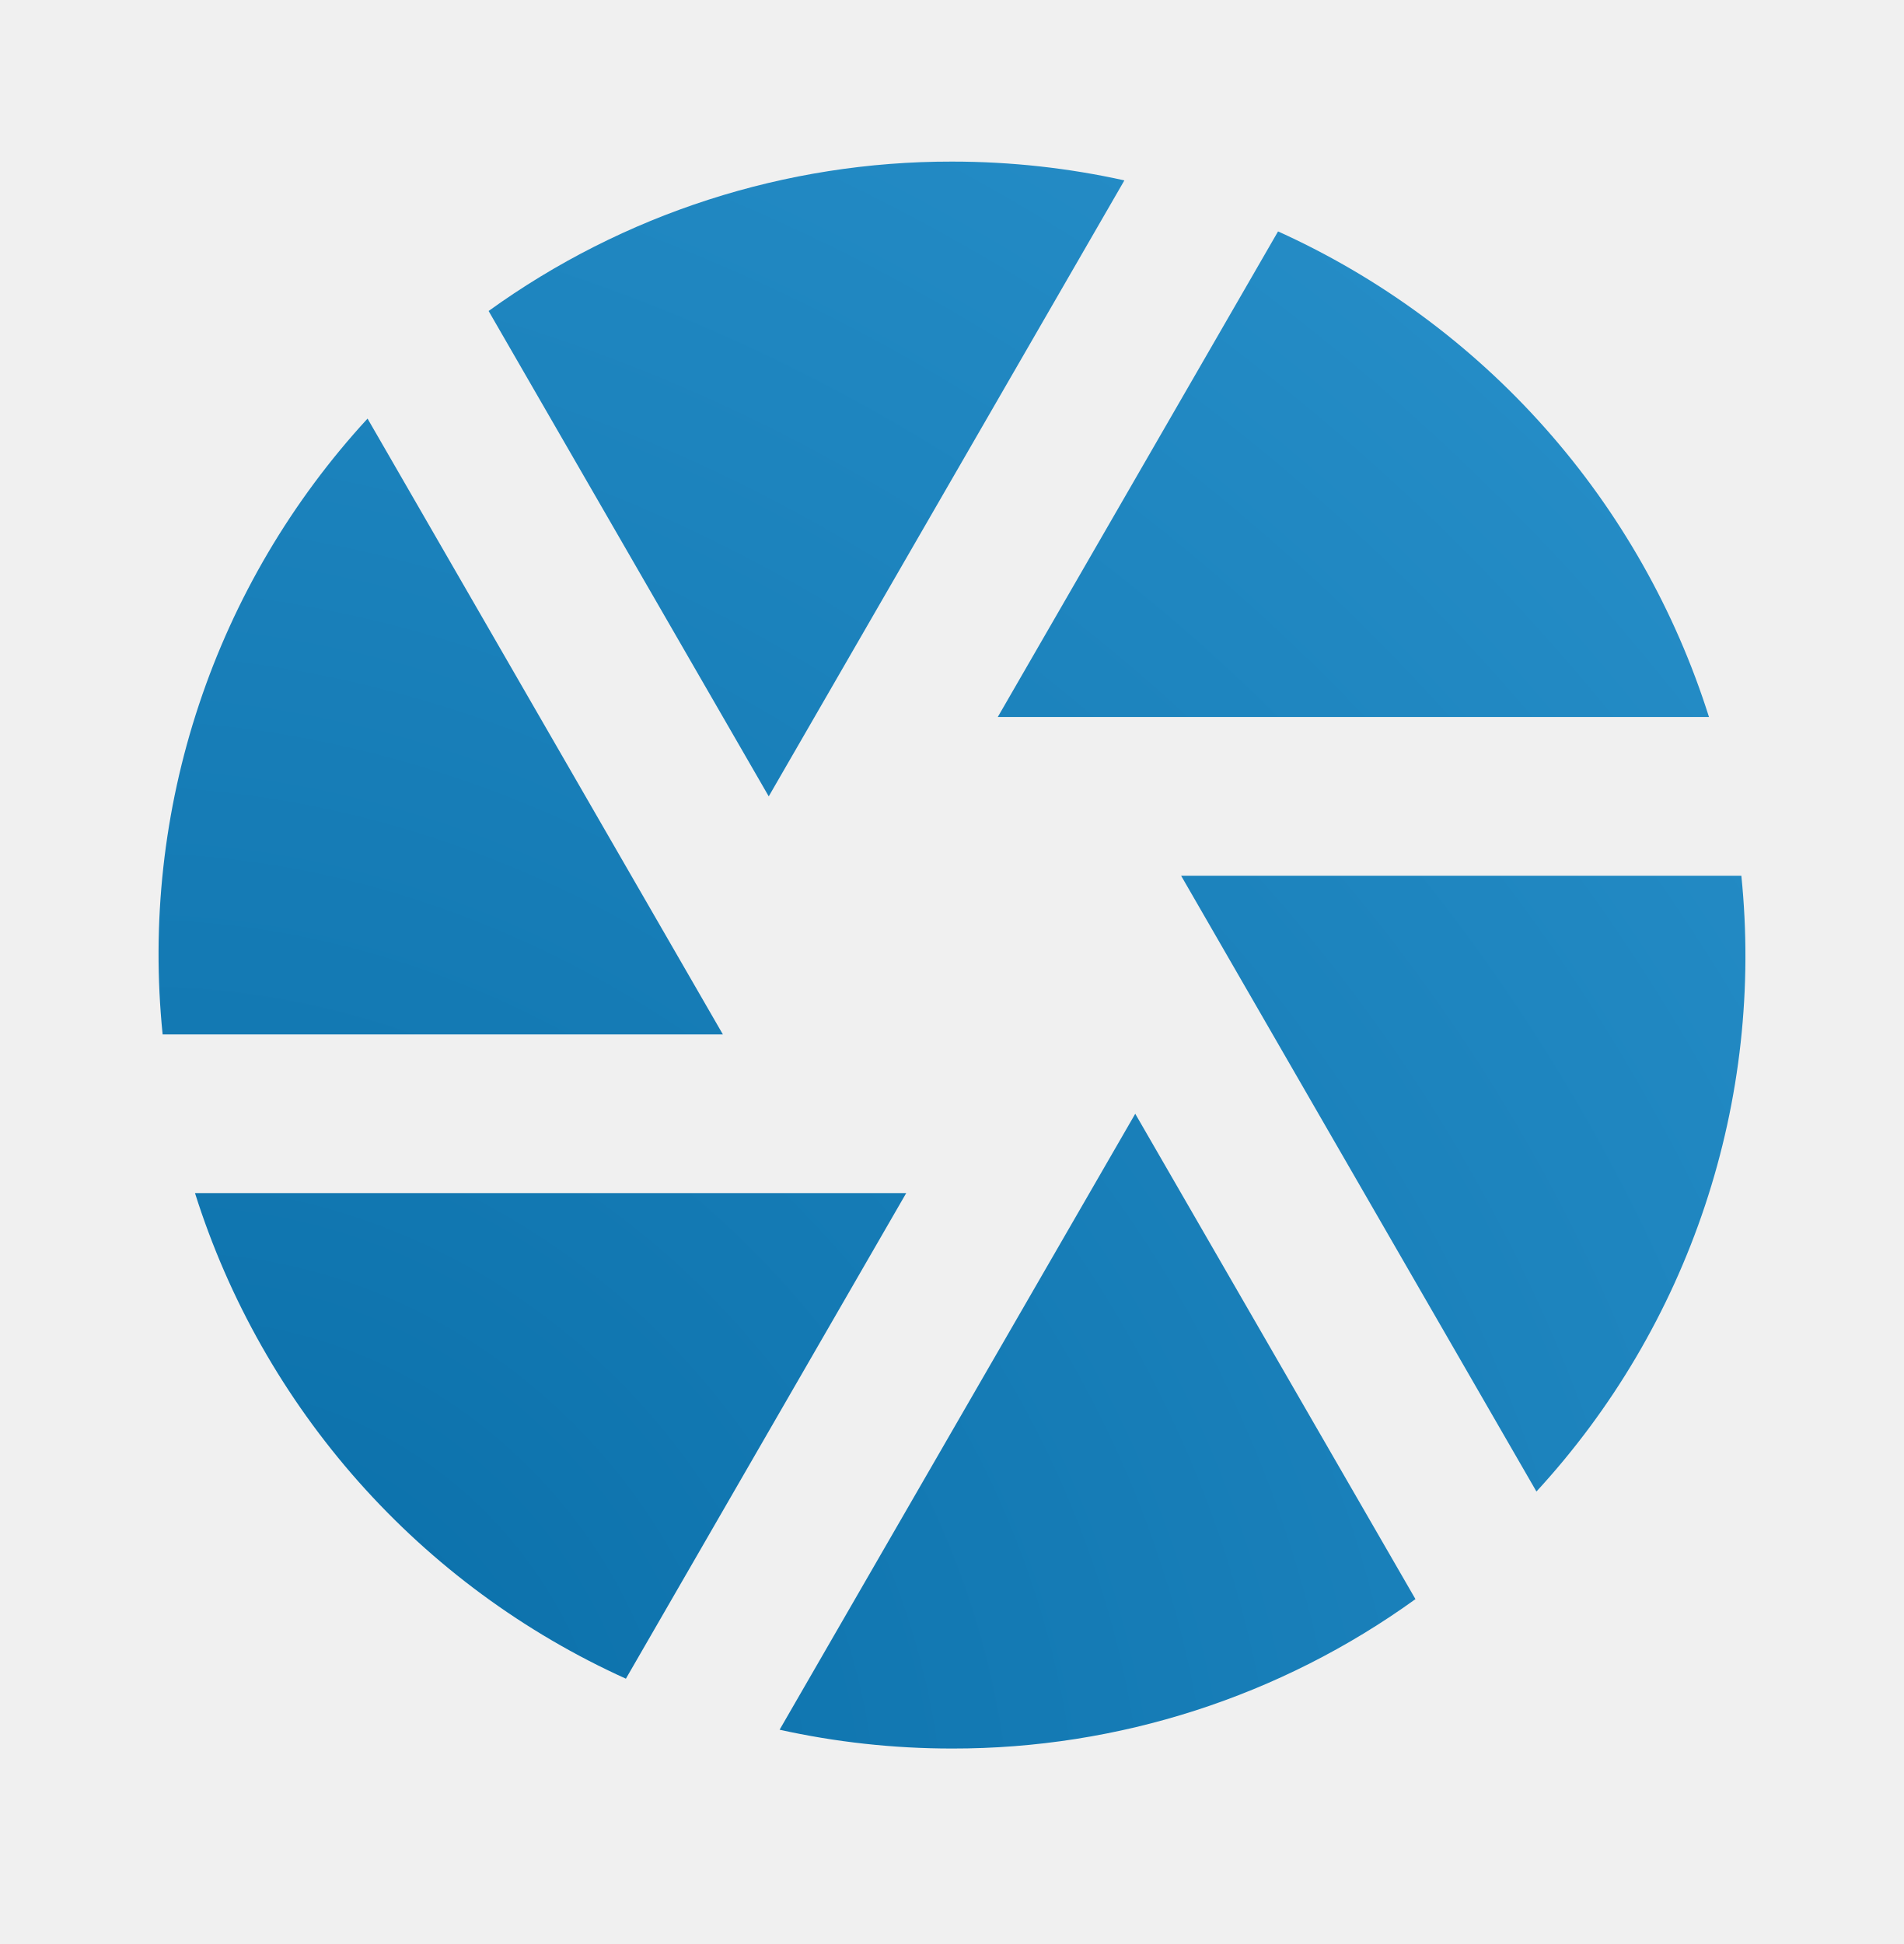
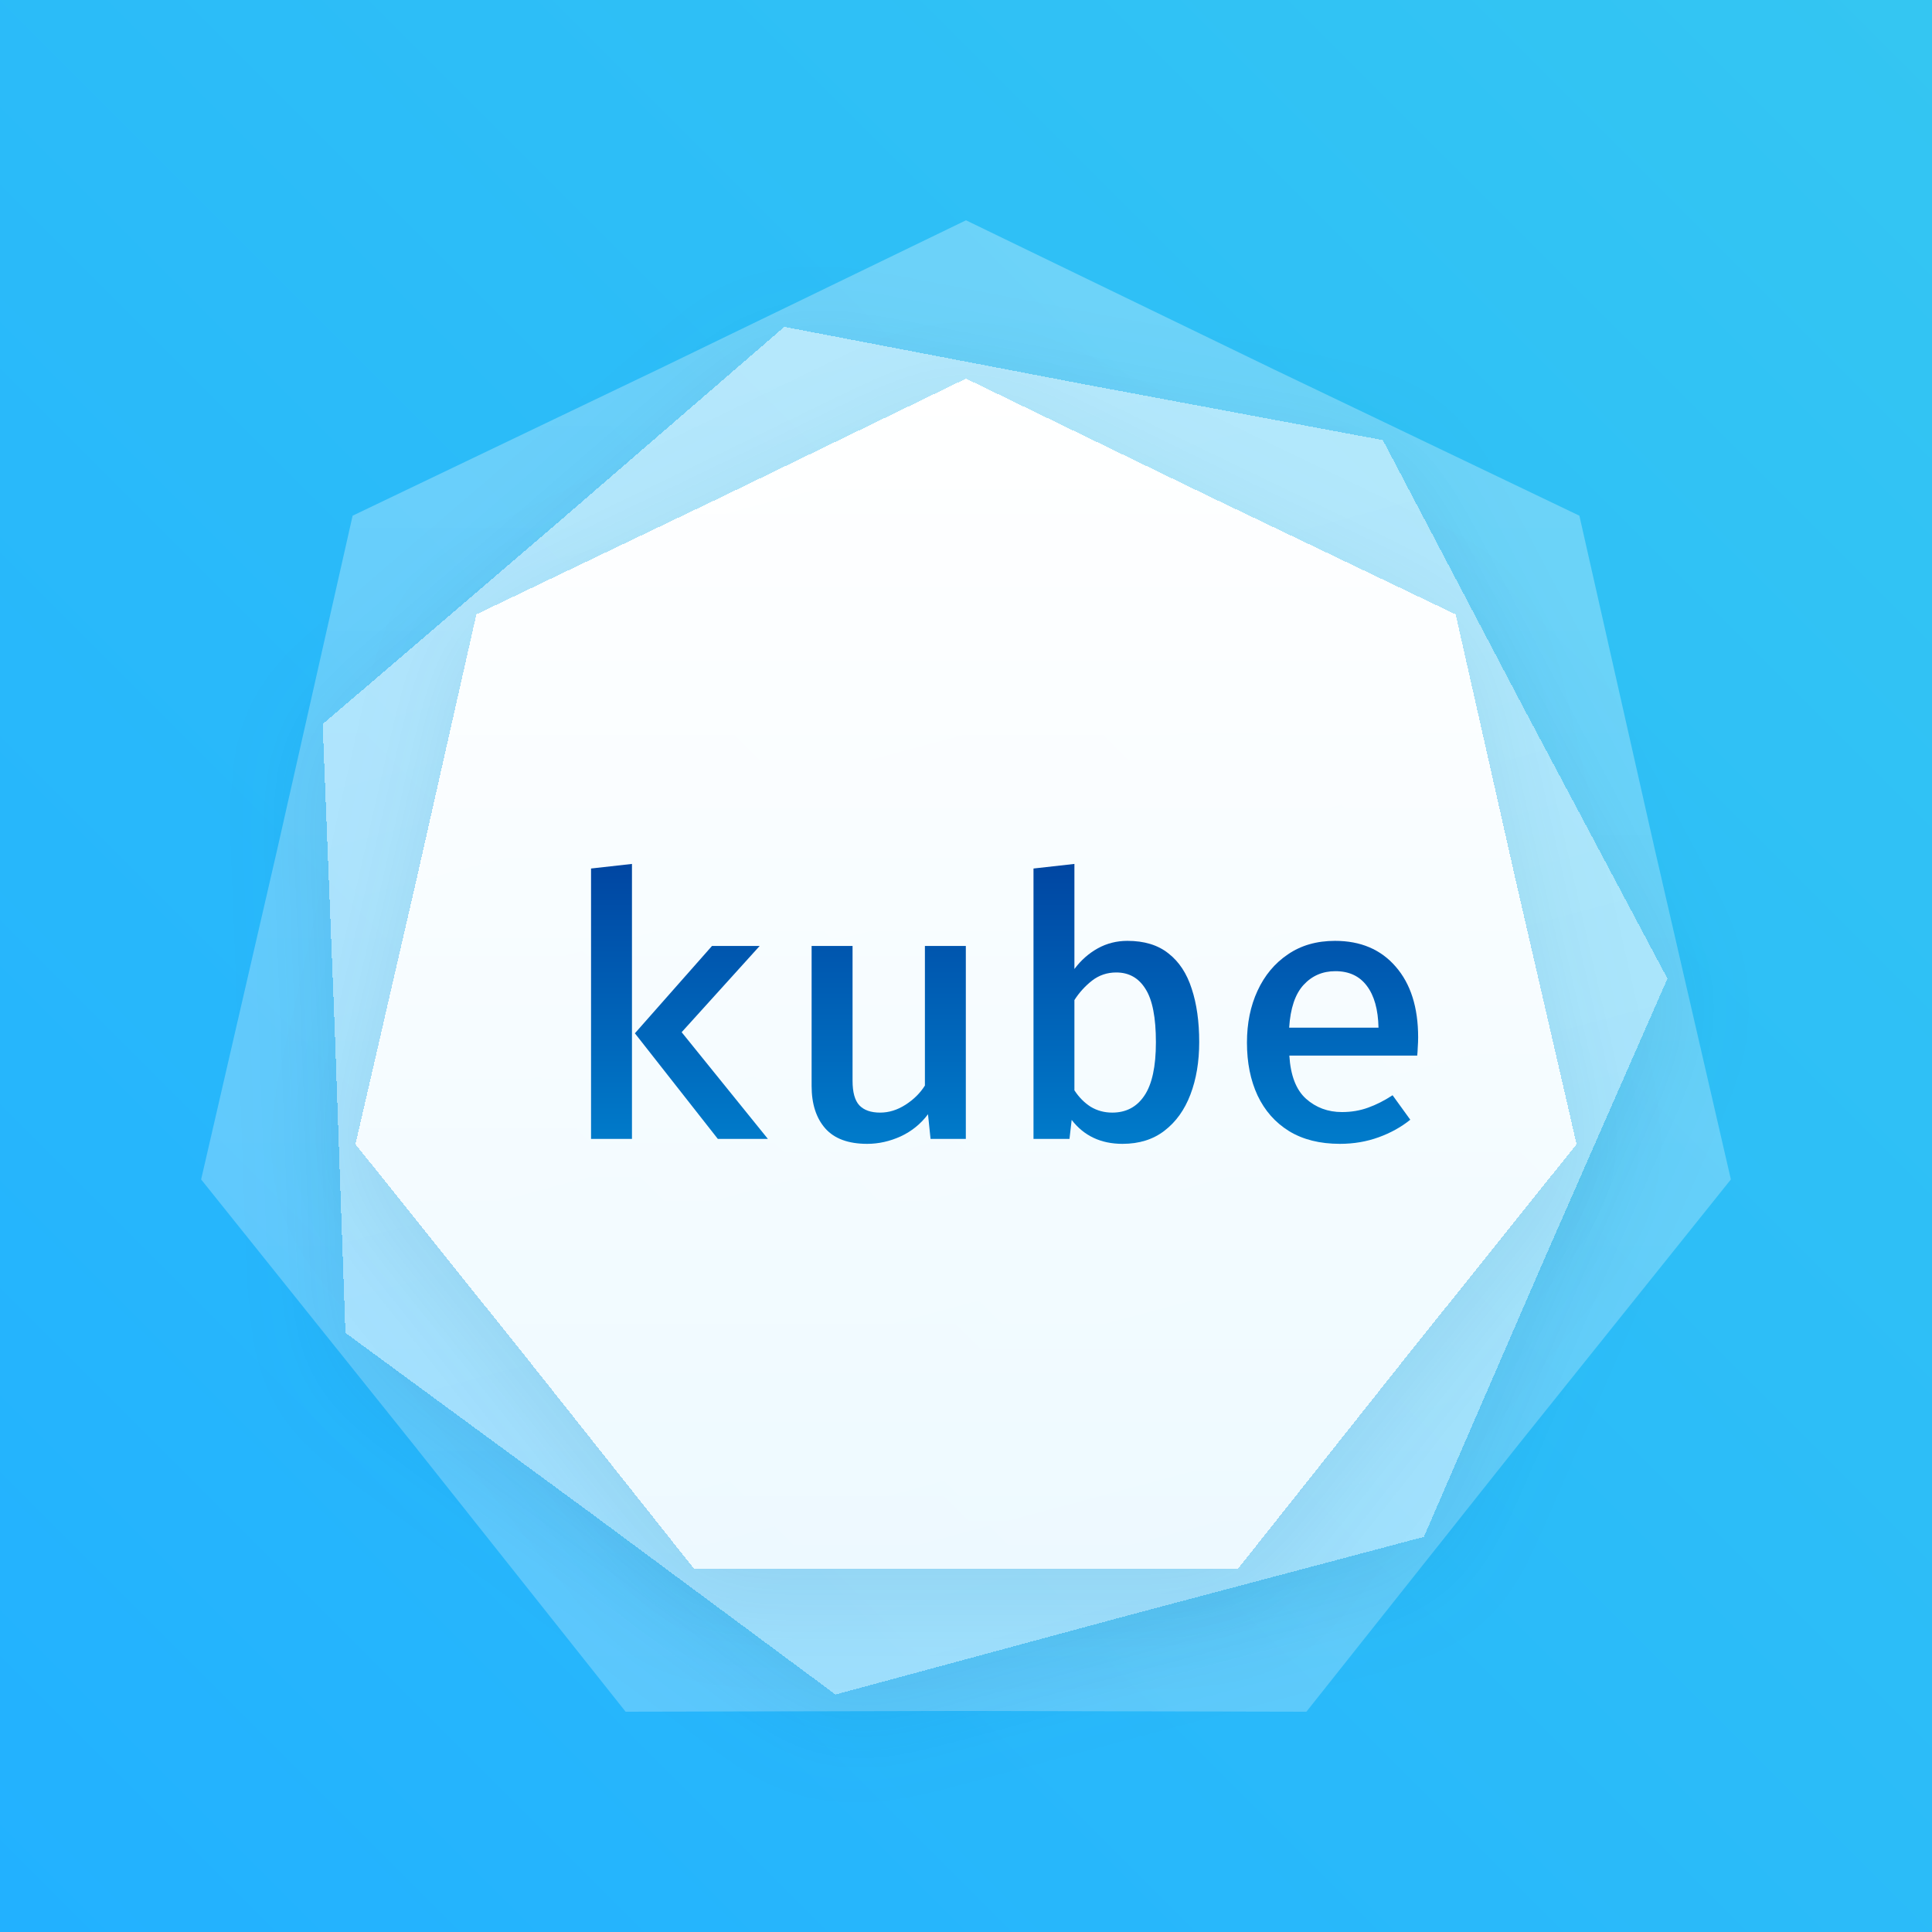
- <svg xmlns="http://www.w3.org/2000/svg" width="48" height="49" viewBox="0 0 48 49" fill="none">
-   <path d="M19.654 43.599L28.62 28.073L35.684 40.307C32.283 42.762 28.194 44.08 24 44.073C22.508 44.073 21.054 43.909 19.654 43.599ZM15.78 42.313C13.21 41.151 10.915 39.461 9.043 37.352C7.171 35.243 5.765 32.763 4.916 30.073H22.846L15.78 42.311V42.313ZM4.1 26.073C3.814 23.268 4.126 20.433 5.017 17.758C5.907 15.082 7.356 12.626 9.266 10.551L18.224 26.073H4.1ZM12.318 7.839C15.718 5.385 19.806 4.067 24 4.073C25.492 4.073 26.946 4.237 28.346 4.547L19.38 20.073L12.318 7.839ZM32.22 5.833C34.79 6.995 37.085 8.686 38.957 10.795C40.829 12.904 42.235 15.384 43.084 18.073H25.154L32.22 5.833ZM43.9 22.073C44.186 24.879 43.874 27.713 42.983 30.389C42.093 33.065 40.644 35.521 38.734 37.595L29.776 22.073H43.904H43.9Z" fill="url(#paint0_angular_4810_18134)" />
+ <svg xmlns="http://www.w3.org/2000/svg" width="78" height="78" viewBox="0 0 78 78" fill="none">
+   <g clip-path="url(#clip0_1180_19240)">
+     <rect width="78" height="78" fill="url(#paint0_linear_1180_19240)" />
+     <path d="M39 8.894L51.369 14.884L63.764 20.82L66.793 34.225L69.88 47.617L61.288 58.342L52.743 69.106L39 69.076L25.257 69.106L16.712 58.342L8.12 47.617L11.208 34.225L14.236 20.82L26.631 14.884L39 8.894Z" fill="url(#paint1_linear_1180_19240)" fill-opacity="0.3" />
+     <g filter="url(#filter0_d_1180_19240)">
+       <path d="M31.666 13.195L43.742 15.508L55.828 17.767L61.549 28.651L67.319 39.509L62.377 50.768L57.485 62.048L45.601 65.204L33.732 68.413L23.855 61.09L13.945 53.81L13.513 41.522L13.026 29.236L22.364 21.236L31.666 13.195Z" fill="url(#paint2_linear_1180_19240)" fill-opacity="0.5" shape-rendering="crispEdges" />
+     </g>
+     <g filter="url(#filter1_d_1180_19240)">
+       <path d="M39 15.285L48.873 20.067L58.768 24.804L61.185 35.505L63.65 46.195L56.791 54.756L49.97 63.348L39 63.324L28.03 63.348L21.209 54.756L14.351 46.195L16.816 35.505L19.233 24.804L29.127 20.067L39 15.285Z" fill="url(#paint3_linear_1180_19240)" shape-rendering="crispEdges" />
+     </g>
+     <path d="M25.514 34.879V45.981H23.862V35.064L25.514 34.879ZM30.67 38.191L27.52 41.673L31.002 45.981H28.981L25.632 41.717L28.745 38.191H30.67Z" fill="url(#paint4_linear_1180_19240)" />
+     <path d="M34.42 38.191V43.635C34.42 44.097 34.511 44.427 34.693 44.624C34.879 44.82 35.16 44.919 35.533 44.919C35.888 44.919 36.229 44.813 36.559 44.601C36.888 44.39 37.149 44.132 37.341 43.827V38.191H38.993V45.981H37.569L37.466 44.985C37.176 45.373 36.809 45.671 36.367 45.877C35.924 46.079 35.472 46.18 35.01 46.18C34.252 46.18 33.689 45.973 33.321 45.56C32.952 45.142 32.767 44.569 32.767 43.842V38.191H34.42Z" fill="url(#paint5_linear_1180_19240)" />
+     <path d="M43.377 39.121C43.642 38.767 43.957 38.489 44.321 38.287C44.685 38.086 45.083 37.985 45.516 37.985C46.2 37.985 46.753 38.154 47.176 38.494C47.604 38.828 47.916 39.303 48.112 39.917C48.314 40.527 48.415 41.245 48.415 42.071C48.415 42.863 48.297 43.569 48.061 44.188C47.825 44.808 47.476 45.295 47.014 45.649C46.556 46.003 45.991 46.18 45.317 46.18C44.447 46.18 43.763 45.858 43.266 45.214L43.178 45.981H41.725V35.064L43.377 34.879V39.121ZM44.904 44.919C45.464 44.919 45.897 44.69 46.202 44.233C46.512 43.775 46.667 43.057 46.667 42.079C46.667 41.08 46.527 40.362 46.246 39.925C45.971 39.482 45.578 39.261 45.066 39.261C44.697 39.261 44.37 39.372 44.085 39.593C43.805 39.814 43.569 40.075 43.377 40.375V44.019C43.559 44.299 43.778 44.52 44.033 44.683C44.294 44.84 44.584 44.919 44.904 44.919Z" fill="url(#paint6_linear_1180_19240)" />
+     <path d="M52.054 42.617C52.103 43.419 52.327 43.999 52.725 44.358C53.128 44.717 53.613 44.897 54.178 44.897C54.557 44.897 54.909 44.837 55.233 44.719C55.563 44.601 55.892 44.434 56.222 44.218L56.937 45.206C56.573 45.501 56.148 45.737 55.661 45.914C55.174 46.091 54.653 46.18 54.097 46.18C53.286 46.18 52.6 46.008 52.039 45.664C51.483 45.319 51.061 44.84 50.77 44.225C50.485 43.611 50.343 42.9 50.343 42.093C50.343 41.312 50.485 40.613 50.77 39.999C51.056 39.379 51.464 38.89 51.995 38.531C52.526 38.167 53.16 37.985 53.898 37.985C54.931 37.985 55.747 38.331 56.347 39.025C56.952 39.718 57.254 40.67 57.254 41.88C57.254 42.012 57.249 42.145 57.239 42.278C57.235 42.406 57.227 42.519 57.217 42.617H52.054ZM53.913 39.209C53.396 39.209 52.969 39.394 52.629 39.763C52.29 40.131 52.096 40.707 52.047 41.489H55.654C55.639 40.756 55.481 40.193 55.181 39.799C54.886 39.406 54.464 39.209 53.913 39.209Z" fill="url(#paint7_linear_1180_19240)" />
+   </g>
  <defs>
-     <radialGradient id="paint0_angular_4810_18134" cx="0" cy="0" r="1" gradientUnits="userSpaceOnUse" gradientTransform="translate(5.71182 44.0733) rotate(-46.2505) scale(55.3734 61.5838)">
-       <stop stop-color="#096EA8" />
-       <stop offset="1" stop-color="#2991CB" />
-     </radialGradient>
+     <filter id="filter0_d_1180_19240" x="9.026" y="10.195" width="62.293" height="63.218" filterUnits="userSpaceOnUse" color-interpolation-filters="sRGB">
+       <feFlood flood-opacity="0" result="BackgroundImageFix" />
+       <feColorMatrix in="SourceAlpha" type="matrix" values="0 0 0 0 0 0 0 0 0 0 0 0 0 0 0 0 0 0 127 0" result="hardAlpha" />
+       <feOffset dy="1" />
+       <feGaussianBlur stdDeviation="2" />
+       <feComposite in2="hardAlpha" operator="out" />
+       <feColorMatrix type="matrix" values="0 0 0 0 0 0 0 0 0 0.347 0 0 0 0 0.521 0 0 0 0.1 0" />
+       <feBlend mode="normal" in2="BackgroundImageFix" result="effect1_dropShadow_1180_19240" />
+       <feBlend mode="normal" in="SourceGraphic" in2="effect1_dropShadow_1180_19240" result="shape" />
+     </filter>
+     <filter id="filter1_d_1180_19240" x="10.351" y="12.285" width="57.299" height="56.063" filterUnits="userSpaceOnUse" color-interpolation-filters="sRGB">
+       <feFlood flood-opacity="0" result="BackgroundImageFix" />
+       <feColorMatrix in="SourceAlpha" type="matrix" values="0 0 0 0 0 0 0 0 0 0 0 0 0 0 0 0 0 0 127 0" result="hardAlpha" />
+       <feOffset dy="1" />
+       <feGaussianBlur stdDeviation="2" />
+       <feComposite in2="hardAlpha" operator="out" />
+       <feColorMatrix type="matrix" values="0 0 0 0 0 0 0 0 0 0.347 0 0 0 0 0.521 0 0 0 0.1 0" />
+       <feBlend mode="normal" in2="BackgroundImageFix" result="effect1_dropShadow_1180_19240" />
+       <feBlend mode="normal" in="SourceGraphic" in2="effect1_dropShadow_1180_19240" result="shape" />
+     </filter>
+     <linearGradient id="paint0_linear_1180_19240" x1="78" y1="0" x2="0" y2="78" gradientUnits="userSpaceOnUse">
+       <stop stop-color="#34C6F2" />
+       <stop offset="1" stop-color="#22B1FF" />
+     </linearGradient>
+     <linearGradient id="paint1_linear_1180_19240" x1="39" y1="8.894" x2="39" y2="72.243" gradientUnits="userSpaceOnUse">
+       <stop stop-color="white" />
+       <stop offset="1" stop-color="white" stop-opacity="0.8" />
+     </linearGradient>
+     <linearGradient id="paint2_linear_1180_19240" x1="31.666" y1="13.195" x2="46.335" y2="67.942" gradientUnits="userSpaceOnUse">
+       <stop stop-color="white" />
+       <stop offset="1" stop-color="white" stop-opacity="0.8" />
+     </linearGradient>
+     <linearGradient id="paint3_linear_1180_19240" x1="39" y1="15.285" x2="39" y2="65.852" gradientUnits="userSpaceOnUse">
+       <stop stop-color="white" />
+       <stop offset="1" stop-color="white" stop-opacity="0.8" />
+     </linearGradient>
+     <linearGradient id="paint4_linear_1180_19240" x1="40.497" y1="31.981" x2="40.497" y2="50.981" gradientUnits="userSpaceOnUse">
+       <stop stop-color="#003897" />
+       <stop offset="1" stop-color="#0092DC" />
+     </linearGradient>
+     <linearGradient id="paint5_linear_1180_19240" x1="40.497" y1="31.981" x2="40.497" y2="50.981" gradientUnits="userSpaceOnUse">
+       <stop stop-color="#003897" />
+       <stop offset="1" stop-color="#0092DC" />
+     </linearGradient>
+     <linearGradient id="paint6_linear_1180_19240" x1="40.497" y1="31.981" x2="40.497" y2="50.981" gradientUnits="userSpaceOnUse">
+       <stop stop-color="#003897" />
+       <stop offset="1" stop-color="#0092DC" />
+     </linearGradient>
+     <linearGradient id="paint7_linear_1180_19240" x1="40.497" y1="31.981" x2="40.497" y2="50.981" gradientUnits="userSpaceOnUse">
+       <stop stop-color="#003897" />
+       <stop offset="1" stop-color="#0092DC" />
+     </linearGradient>
+     <clipPath id="clip0_1180_19240">
+       <rect width="78" height="78" fill="white" />
+     </clipPath>
  </defs>
</svg>
